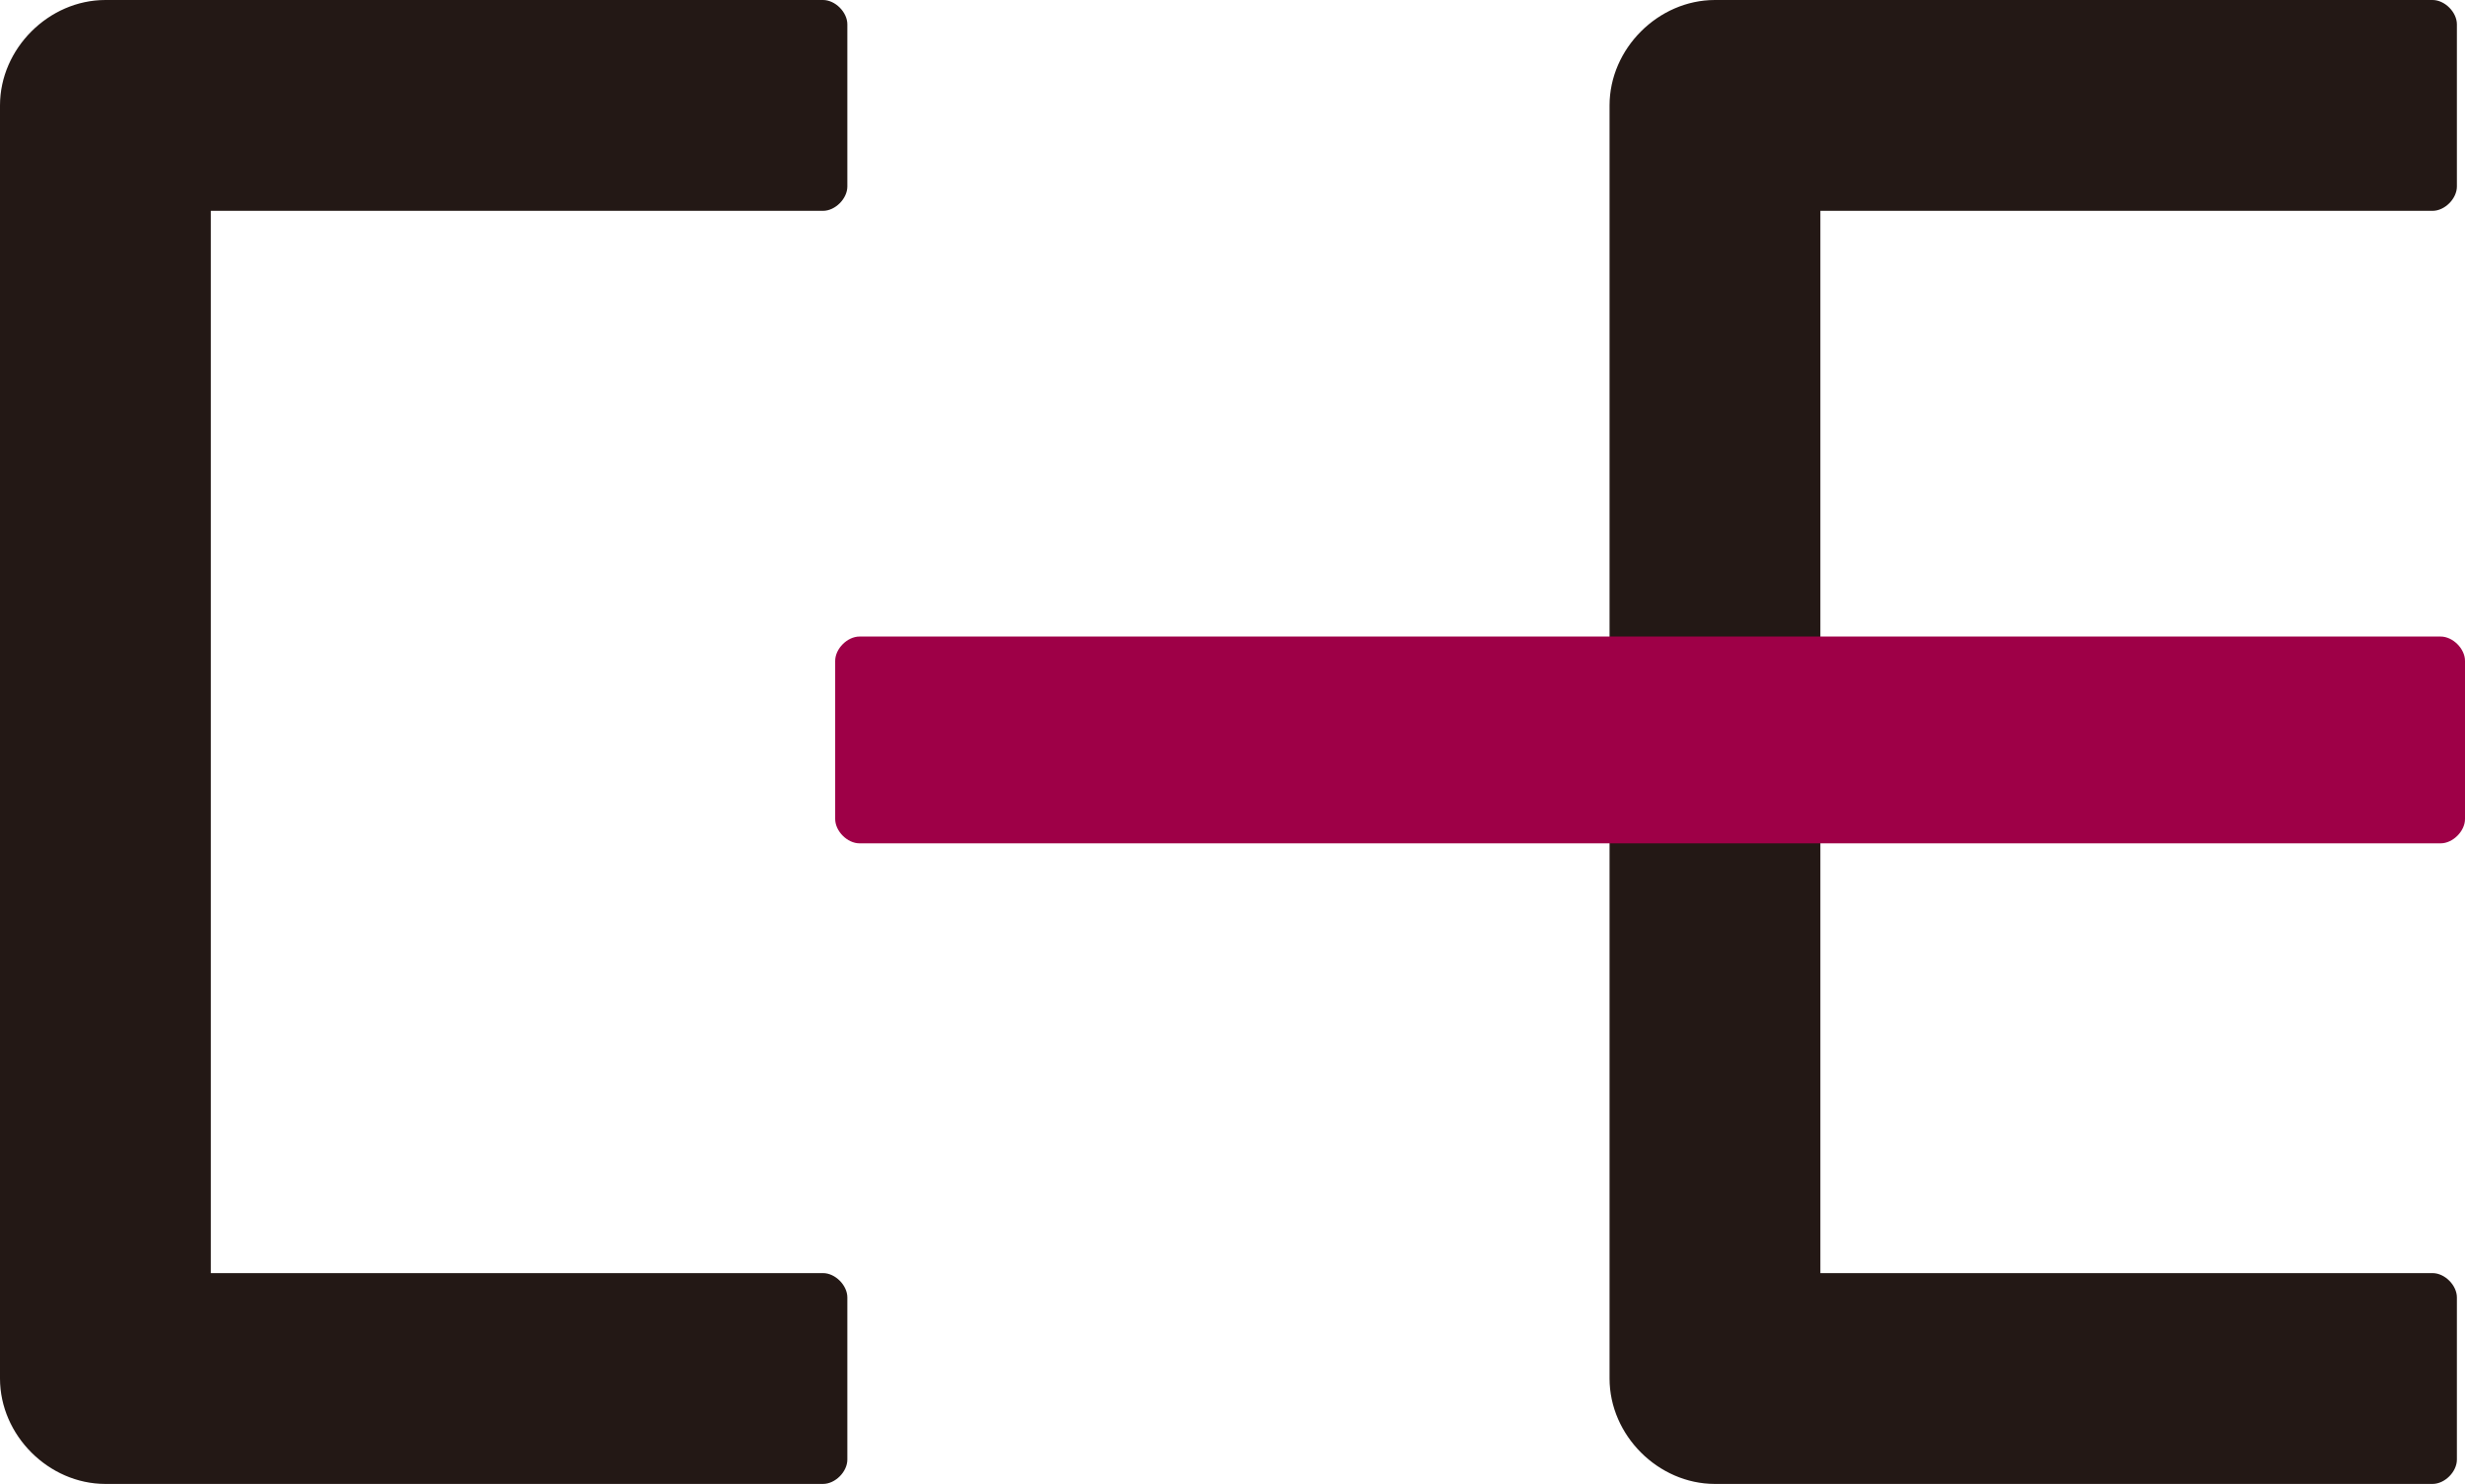
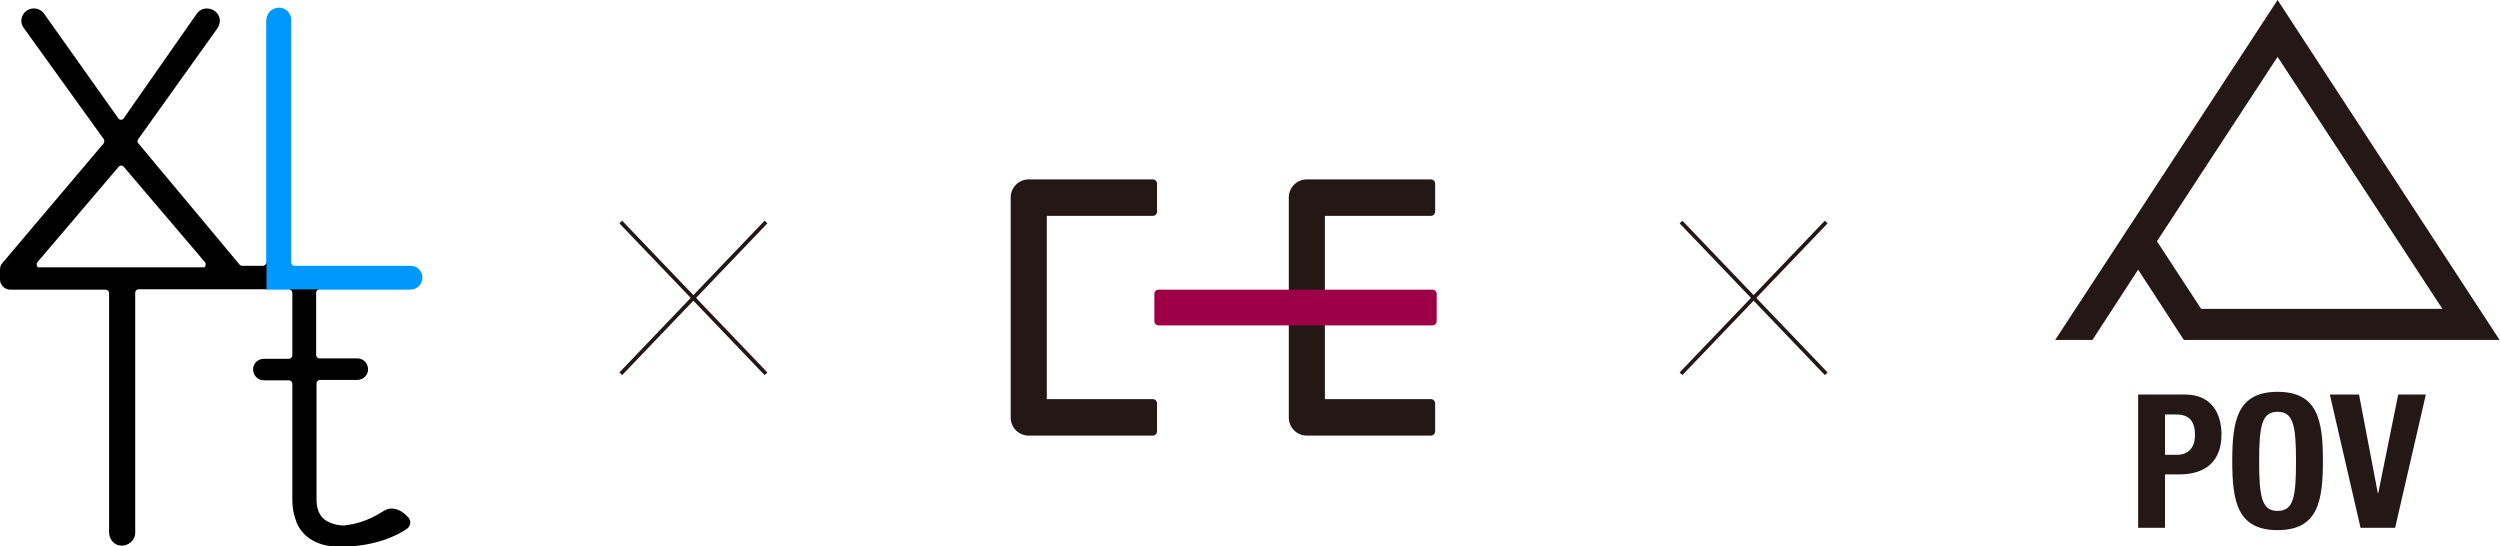
- <svg xmlns="http://www.w3.org/2000/svg" version="1.2" baseProfile="tiny" id="圖層_1" x="0px" y="0px" viewBox="0 0 60.8 36.6" xml:space="preserve">
-   <g id="XMLID_374_">
-     <path id="XMLID_377_" fill="#231815" d="M60,5.2c0.3,0,0.6-0.3,0.6-0.6v-4C60.6,0.3,60.3,0,60,0H42.3c-1.4,0-2.6,1.2-2.6,2.6V34   c0,1.4,1.2,2.6,2.6,2.6H60c0.3,0,0.6-0.3,0.6-0.6v-4c0-0.3-0.3-0.6-0.6-0.6H44.9V5.2H60z" />
-     <path id="XMLID_376_" fill="#231815" d="M20.3,5.2c0.3,0,0.6-0.3,0.6-0.6v-4c0-0.3-0.3-0.6-0.6-0.6H2.6C1.2,0,0,1.2,0,2.6V34   c0,1.4,1.2,2.6,2.6,2.6h17.7c0.3,0,0.6-0.3,0.6-0.6v-4c0-0.3-0.3-0.6-0.6-0.6H5.2V5.2H20.3z" />
-     <path id="XMLID_375_" fill="#9E0047" d="M60.2,15.7h-39c-0.3,0-0.6,0.3-0.6,0.6v3.9c0,0.3,0.3,0.6,0.6,0.6h39   c0.3,0,0.6-0.3,0.6-0.6v-3.9C60.8,16,60.5,15.7,60.2,15.7z" />
+ <svg xmlns="http://www.w3.org/2000/svg" version="1.1" id="圖層_1" x="0px" y="0px" viewBox="0 0 650.8 142.1" enable-background="new 0 0 650.8 142.1" xml:space="preserve">
+   <g>
+     <g id="XMLID_214_">
+       <path id="XMLID_219_" fill="#0098FF" d="M106.9,69.2H76.7c-0.5,0-0.9-0.4-0.9-0.9V5.2c0-1.9-1.6-3.4-3.5-3.2c-1.7,0.2-3,1.6-3,3.4    v63v7h5.9h7.9h23.7c1.5,0,2.9-1.1,3.1-2.6C110.3,70.9,108.8,69.2,106.9,69.2z" />
+       <path id="XMLID_218_" d="M76.1,76.2v16.3c0,0.5-0.4,0.9-0.9,0.9h-6.5c-1.4,0-2.6,1-2.8,2.4c-0.2,1.7,1.1,3.2,2.7,3.2h6.6    c0.5,0,0.9,0.4,0.9,0.9v30.1c0,1.7,0.2,3.3,0.7,4.8c0.4,1.5,1.1,2.8,2.1,3.9c1,1.1,2.2,2,3.8,2.6c1.6,0.7,3.5,1,5.7,1    c9,0.1,15.1-2.9,17.6-4.7c0.9-0.7,1.1-2,0.3-2.9c-1.5-1.7-4-3.2-6.4-1.7c-4.8,3.1-8.3,3.5-9.7,3.7c-0.3,0.1-0.7,0.1-1,0.1    c-1.9-0.1-4-0.8-5.1-1.9c-1.2-1.2-1.7-2.8-1.7-4.9V99.8c0-0.5,0.4-0.9,0.9-0.9H93c1.4,0,2.6-1,2.8-2.4c0.2-1.7-1.1-3.2-2.7-3.2    h-9.9c-0.5,0-0.9-0.4-0.9-0.9V76.2c0-0.5,0.4-0.9,0.9-0.9h-7.9C75.7,75.4,76.1,75.8,76.1,76.2z" />
+       <path id="XMLID_215_" d="M68.4,69.2H63c0,0,0,0,0,0c-0.2,0-0.3-0.1-0.5-0.2c-0.1,0-0.1-0.1-0.2-0.2L36,37.3    c-0.3-0.3-0.3-0.7,0-1.1L56.5,7.5c1.4-1.9,0.7-4.3-1.5-5.1c-1.5-0.5-3,0-3.8,1.2l-19,27.2c-0.3,0.5-1.1,0.5-1.4,0L11.5,3.6    c-0.6-0.9-1.6-1.4-2.7-1.4c-2.6,0-4.2,3-2.6,5.1L27,36.2c0.2,0.3,0.2,0.8,0,1.1L0.6,68.5c-0.1,0.2-0.3,0.4-0.4,0.6    C0.1,69.4,0,69.8,0,70.2v2.5c0,1.5,1.2,2.7,2.7,2.7h24.8c0.5,0,0.9,0.4,0.9,0.9v62.3c0,1.7,1.2,3.2,2.8,3.4c2.1,0.3,4-1.3,4-3.3    V76.2c0-0.5,0.4-0.9,0.9-0.9h27h6.3v-7C69.3,68.8,68.9,69.2,68.4,69.2z M53.2,69.6H9.9c-0.4-0.3-0.5-0.9-0.2-1.3l21.2-24.9    c0.3-0.4,1-0.4,1.3,0l21.2,24.9C53.7,68.8,53.5,69.4,53.2,69.6z" />
+     </g>
+     <g id="XMLID_209_">
+       <g id="XMLID_210_">
+         <path id="XMLID_213_" fill="#231815" d="M372.5,56.2c0.6,0,1.1-0.5,1.1-1.1v-7.3c0-0.6-0.5-1.1-1.1-1.1h-32.3     c-2.6,0-4.7,2.1-4.7,4.7v57.3c0,2.6,2.1,4.7,4.7,4.7h32.3c0.6,0,1.1-0.5,1.1-1.1v-7.3c0-0.6-0.5-1.1-1.1-1.1h-27.6V56.2H372.5z" />
+         <path id="XMLID_212_" fill="#231815" d="M300.1,56.2c0.6,0,1.1-0.5,1.1-1.1v-7.3c0-0.6-0.5-1.1-1.1-1.1h-32.3     c-2.6,0-4.7,2.1-4.7,4.7v57.3c0,2.6,2.1,4.7,4.7,4.7h32.3c0.6,0,1.1-0.5,1.1-1.1v-7.3c0-0.6-0.5-1.1-1.1-1.1h-27.6V56.2H300.1z" />
+         <path id="XMLID_211_" fill="#9E0047" d="M372.9,75.4h-71.3c-0.6,0-1.1,0.5-1.1,1.1v7.1c0,0.6,0.5,1.1,1.1,1.1h71.3     c0.6,0,1.1-0.5,1.1-1.1v-7.1C374,75.9,373.5,75.4,372.9,75.4z" />
+       </g>
+     </g>
+     <g>
+       <line id="XMLID_208_" fill="none" stroke="#231815" stroke-miterlimit="10" x1="161.6" y1="57.8" x2="199.4" y2="97.3" />
+       <line id="XMLID_207_" fill="none" stroke="#231815" stroke-miterlimit="10" x1="199.4" y1="57.8" x2="161.6" y2="97.3" />
+     </g>
+     <g>
+       <g>
+         <path fill="#231815" d="M556.6,102.7h12.2c7.1,0,9.5,5.2,9.5,10.4c0,7.2-4.4,10.4-11,10.4h-3.7v13.9h-7V102.7z M563.6,118.4h3.1     c2.8,0,4.7-1.7,4.7-5.2c0-3.4-1.4-5.3-4.9-5.3h-2.9V118.4z" />
+         <path fill="#231815" d="M592.9,102c10.5,0,11.8,7.5,11.8,18c0,10.5-1.3,18-11.8,18c-10.5,0-11.8-7.5-11.8-18     C581.1,109.5,582.4,102,592.9,102z M592.9,133c4.1,0,4.8-3.5,4.8-12.9c0-9.3-0.7-12.9-4.8-12.9c-4.1,0-4.8,3.6-4.8,12.9     C588.1,129.4,588.8,133,592.9,133z" />
+         <path fill="#231815" d="M614.1,102.7l4.9,25.7h0.1l5.2-25.7h7.2l-8,34.7h-9l-8-34.7H614.1z" />
+       </g>
+       <path fill="#231815" d="M592.9,0L535,88.5h9.7l11.9-18.3l11.9,18.3h82.2L592.9,0z M573,80.4l-11.5-17.6l31.4-48l42.9,65.6H573z" />
+     </g>
+     <g>
+       <line id="XMLID_221_" fill="none" stroke="#231815" stroke-miterlimit="10" x1="437.6" y1="57.8" x2="475.4" y2="97.3" />
+       <line id="XMLID_220_" fill="none" stroke="#231815" stroke-miterlimit="10" x1="475.4" y1="57.8" x2="437.6" y2="97.3" />
+     </g>
  </g>
</svg>
